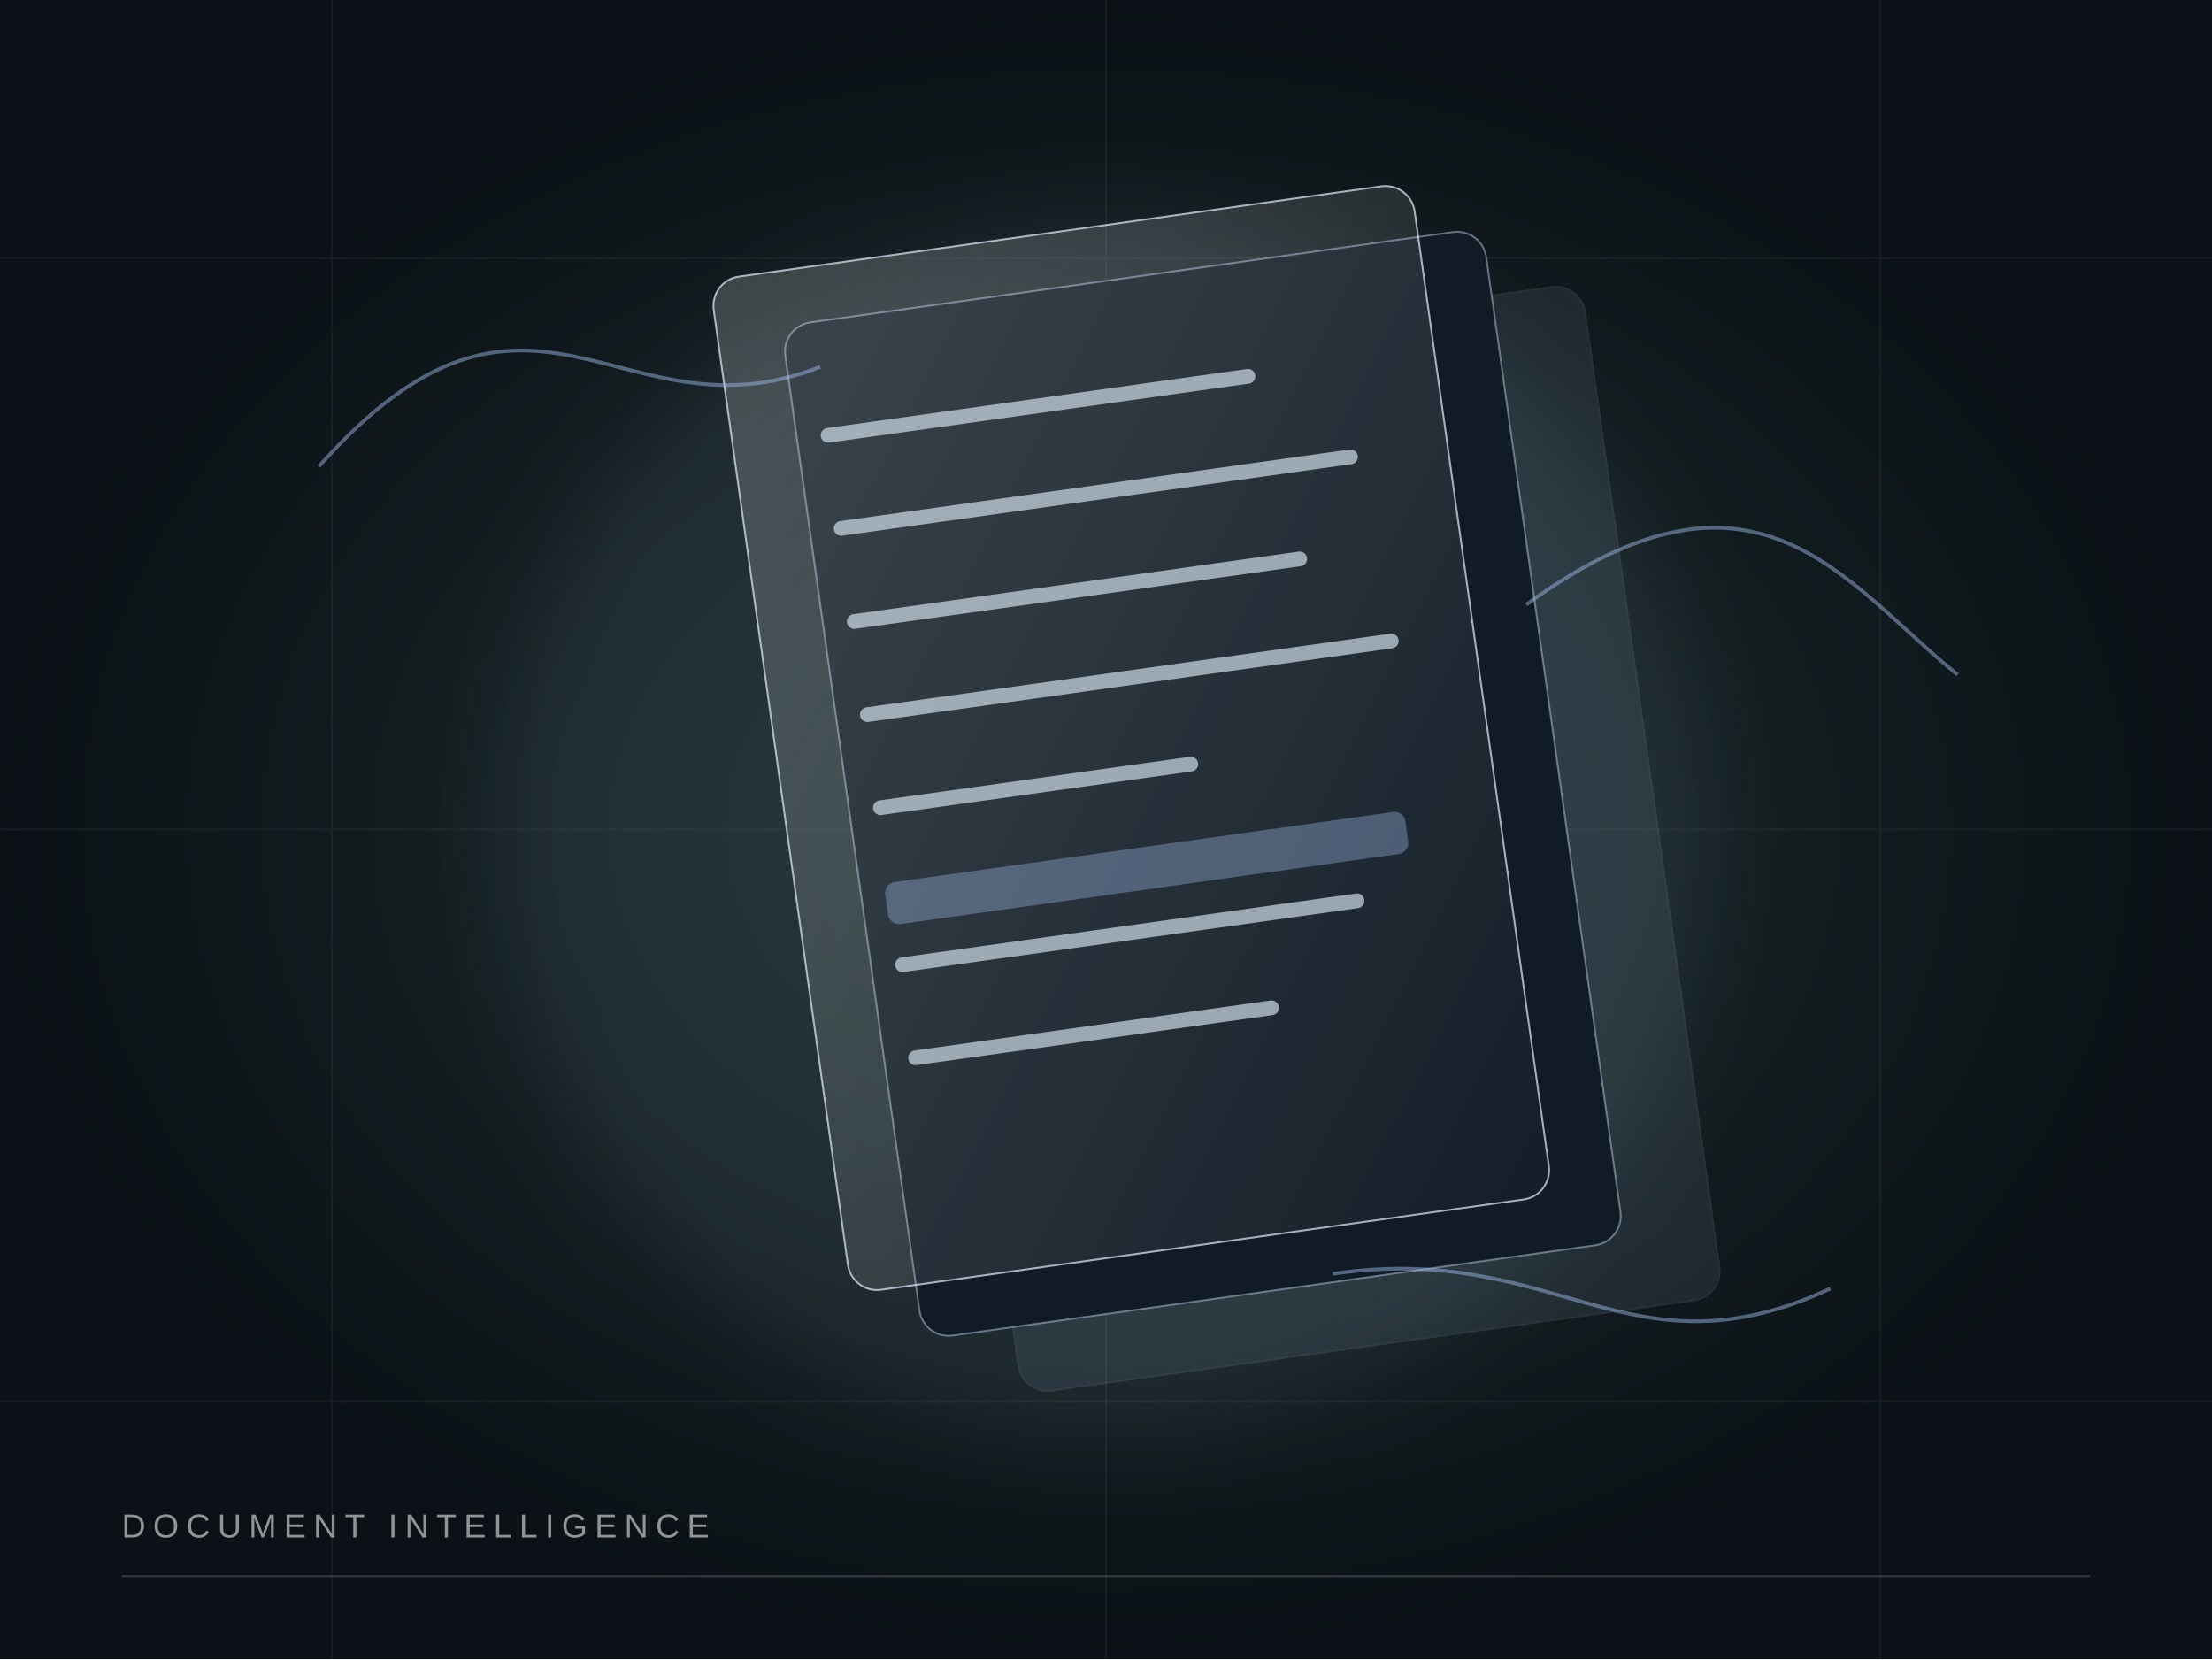
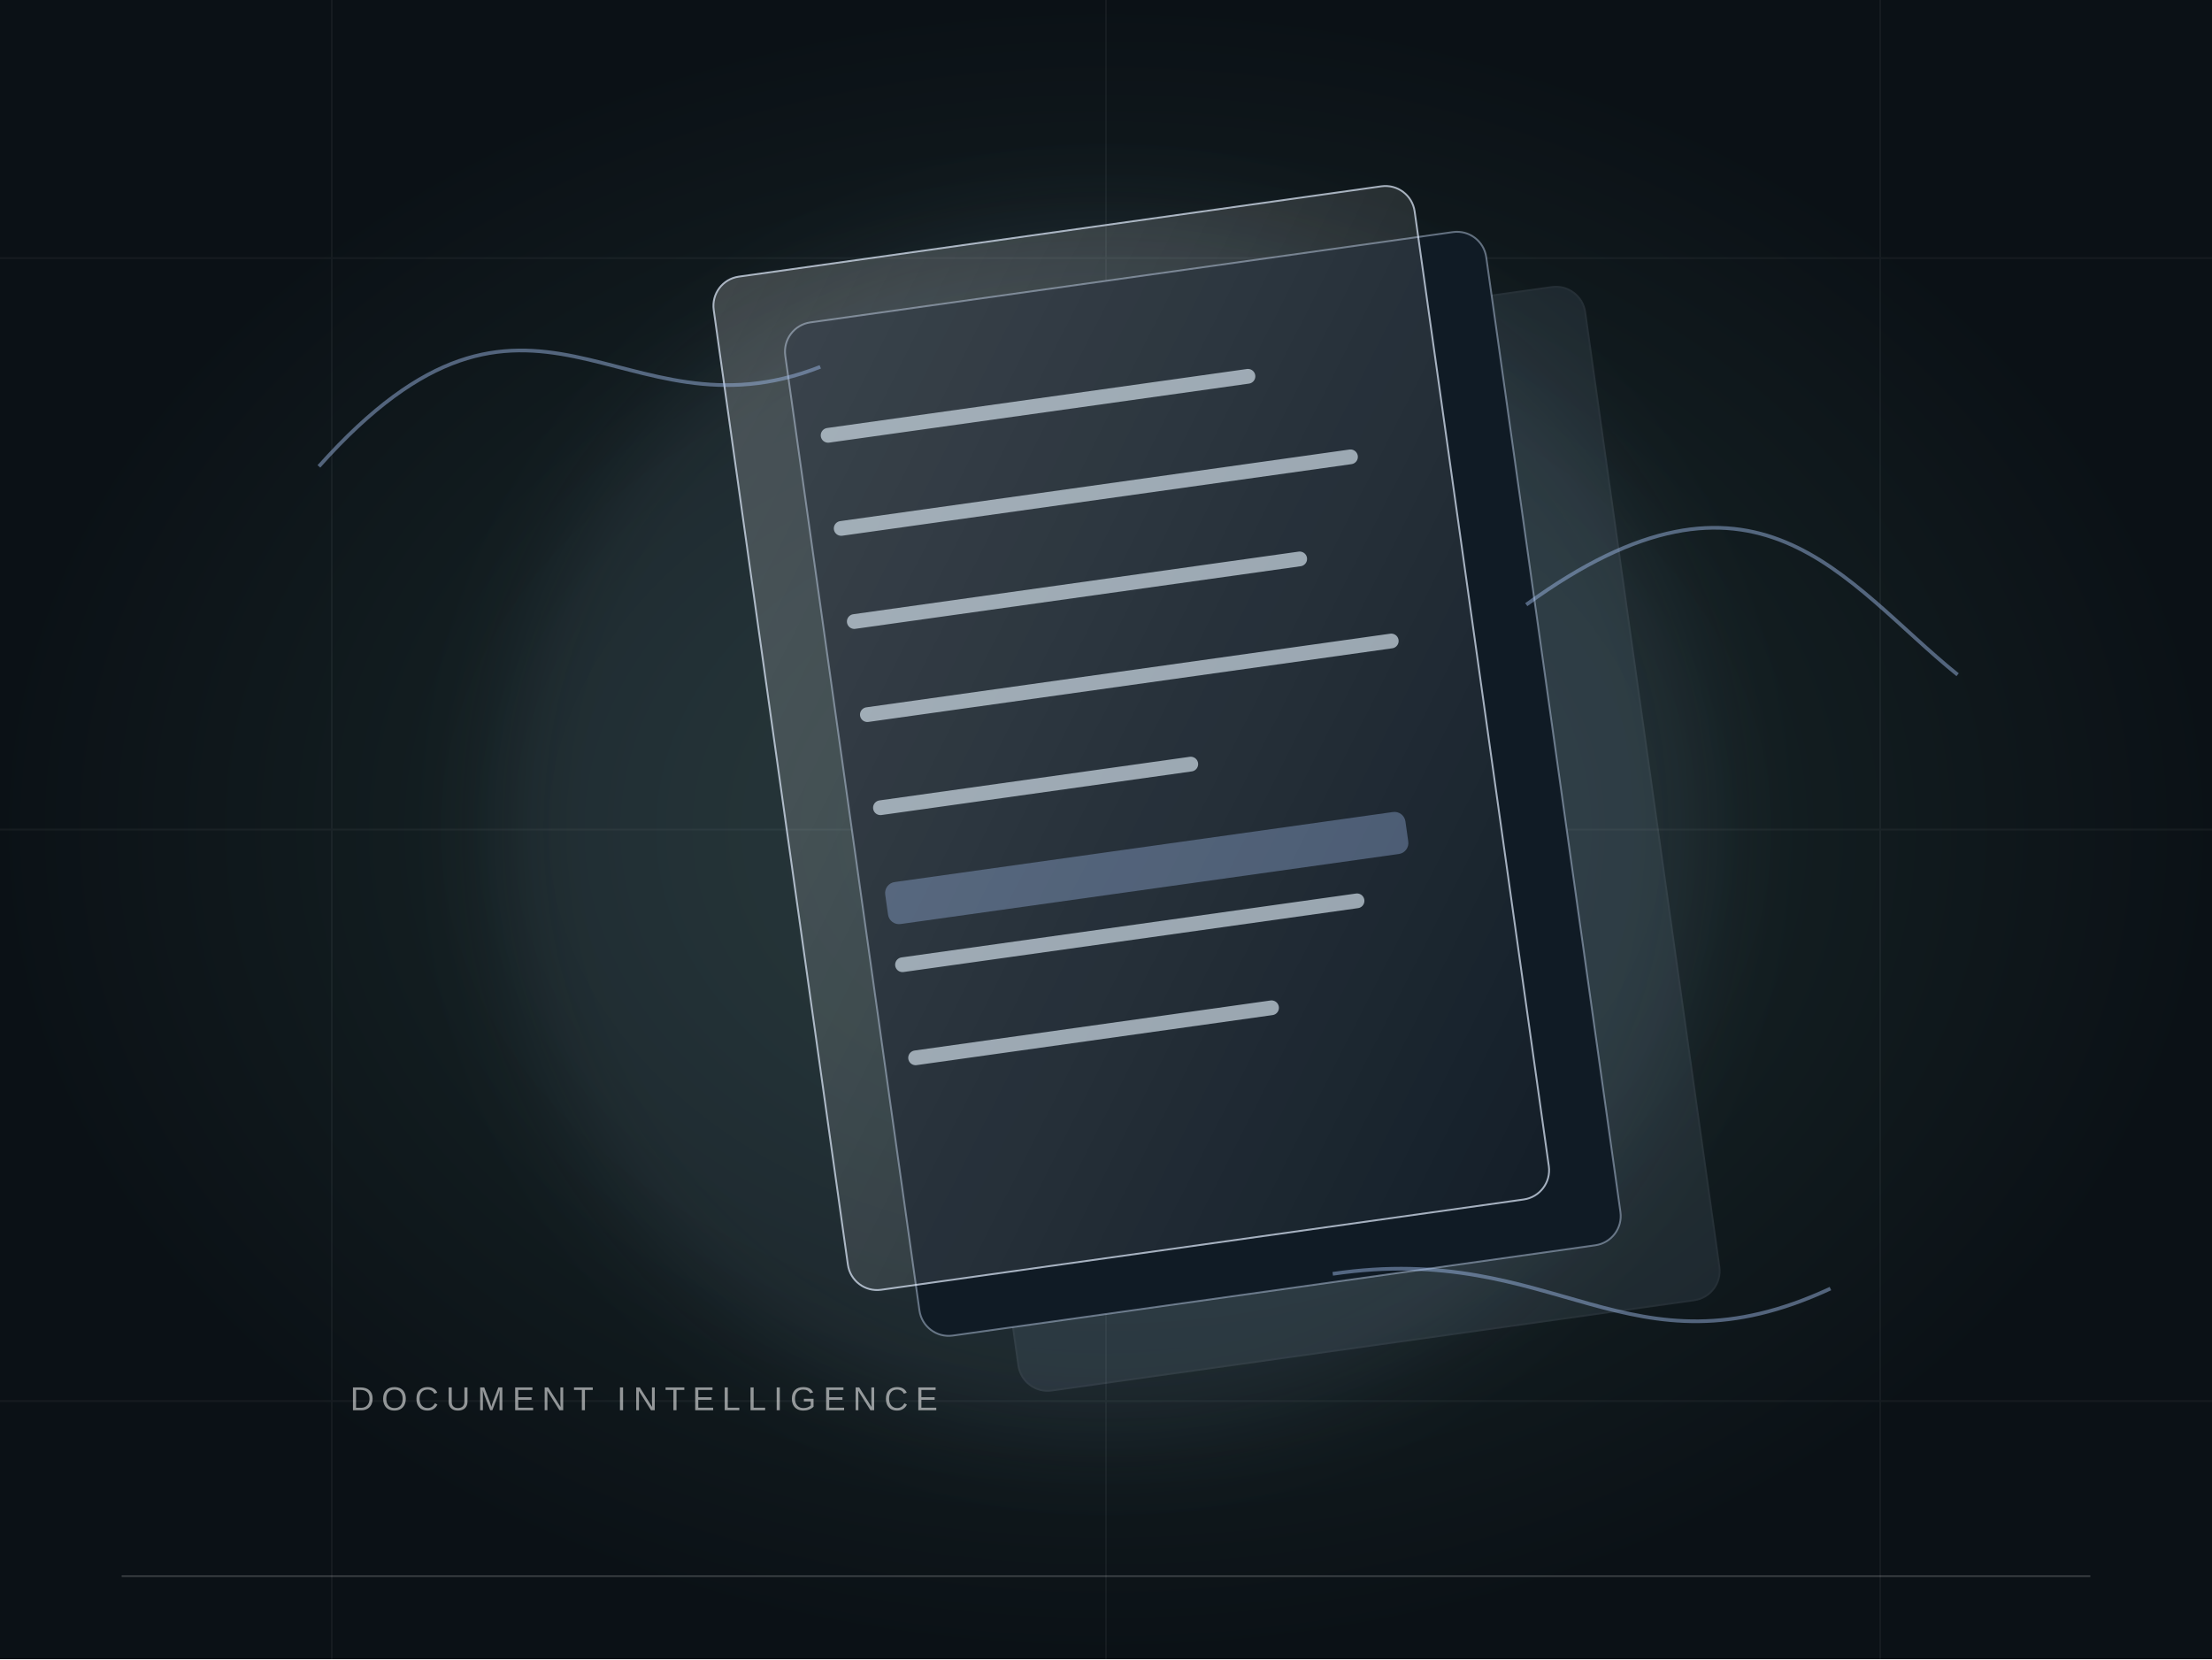
<svg xmlns="http://www.w3.org/2000/svg" viewBox="0 0 1200 900" role="img" aria-label="Document intelligence abstract artwork">
  <defs>
    <radialGradient id="bg">
      <stop stop-color="#1e3030" />
      <stop offset="1" stop-color="#0b1116" />
    </radialGradient>
    <linearGradient id="glass" x2="1" y2="1">
      <stop stop-color="#ffffff" stop-opacity=".19" />
      <stop offset="1" stop-color="#ffffff" stop-opacity=".015" />
    </linearGradient>
    <filter id="glow">
      <feGaussianBlur stdDeviation="24" />
    </filter>
  </defs>
  <rect width="1200" height="900" fill="url(#bg)" />
  <path d="M0 140H1200M0 450H1200M0 760H1200M180 0V900M600 0V900M1020 0V900" stroke="#fff" stroke-opacity=".045" />
  <circle cx="600" cy="450" r="330" fill="#9eb5d3" opacity=".09" filter="url(#glow)" />
  <g transform="translate(425 125) rotate(-8 175 300)">
    <rect x="84" y="67" width="384" height="555" rx="16" fill="#92a9c6" opacity=".12" stroke="#c9daf5" />
    <rect x="35" y="30" width="384" height="555" rx="16" fill="#101b25" stroke="#c9daf5" stroke-opacity=".45" />
    <rect x="0" y="0" width="384" height="555" rx="16" fill="url(#glass)" stroke="#e3efff" stroke-opacity=".7" />
    <path d="M52 92h230M52 143h279M52 194h244M52 245h287M52 296h170M52 382h249M52 433h195" stroke="#dce9f4" stroke-opacity=".65" stroke-width="8" stroke-linecap="round" />
    <rect x="48" y="337" width="285" height="23" rx="6" fill="#a4bff0" opacity=".35" />
  </g>
  <path d="M173 253c116-130 163-11 272-54M828 328c125-91 172-12 234 38M723 691c122-18 160 59 270 8" fill="none" stroke="#a4bff0" stroke-opacity=".46" stroke-width="2" />
-   <text x="66" y="834" fill="#fff" fill-opacity=".55" font-family="Arial,sans-serif" font-size="18" letter-spacing="4">DOCUMENT INTELLIGENCE</text>
+   <text x="190" y="765" fill="#fff" fill-opacity=".55" font-family="Arial,sans-serif" font-size="18" letter-spacing="4">DOCUMENT INTELLIGENCE</text>
  <path d="M66 855H1134" stroke="#fff" stroke-opacity=".17" />
</svg>
